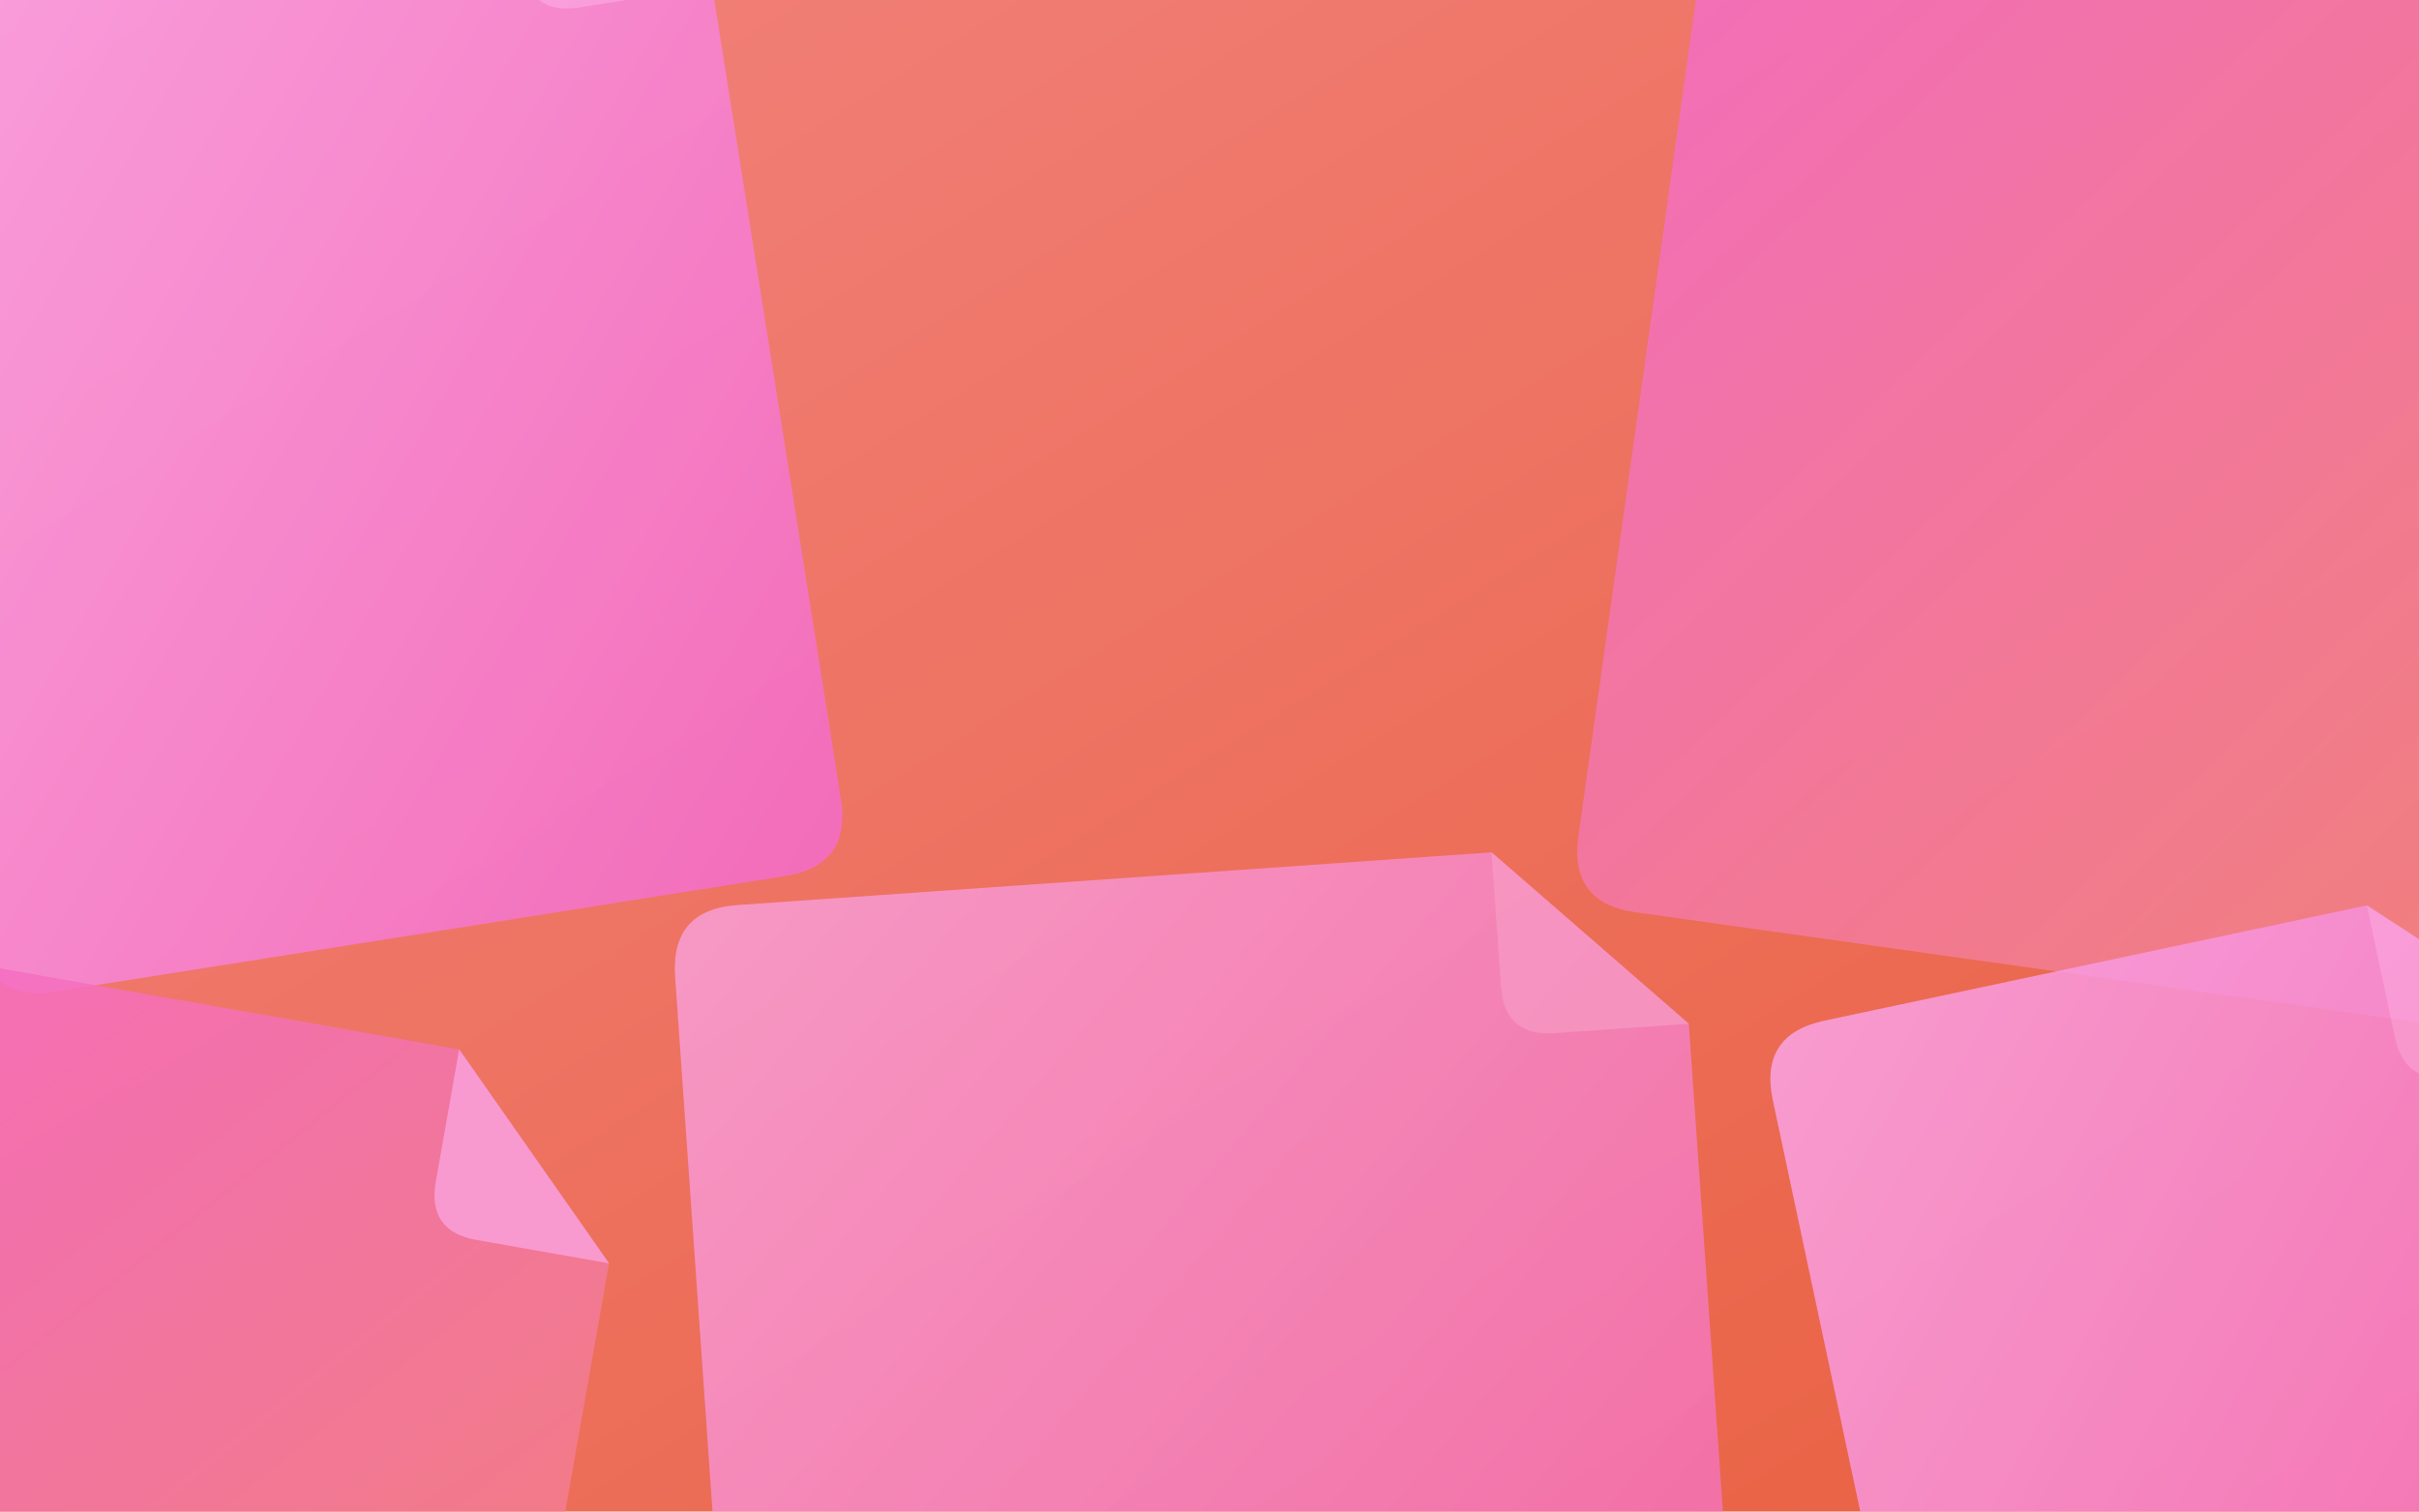
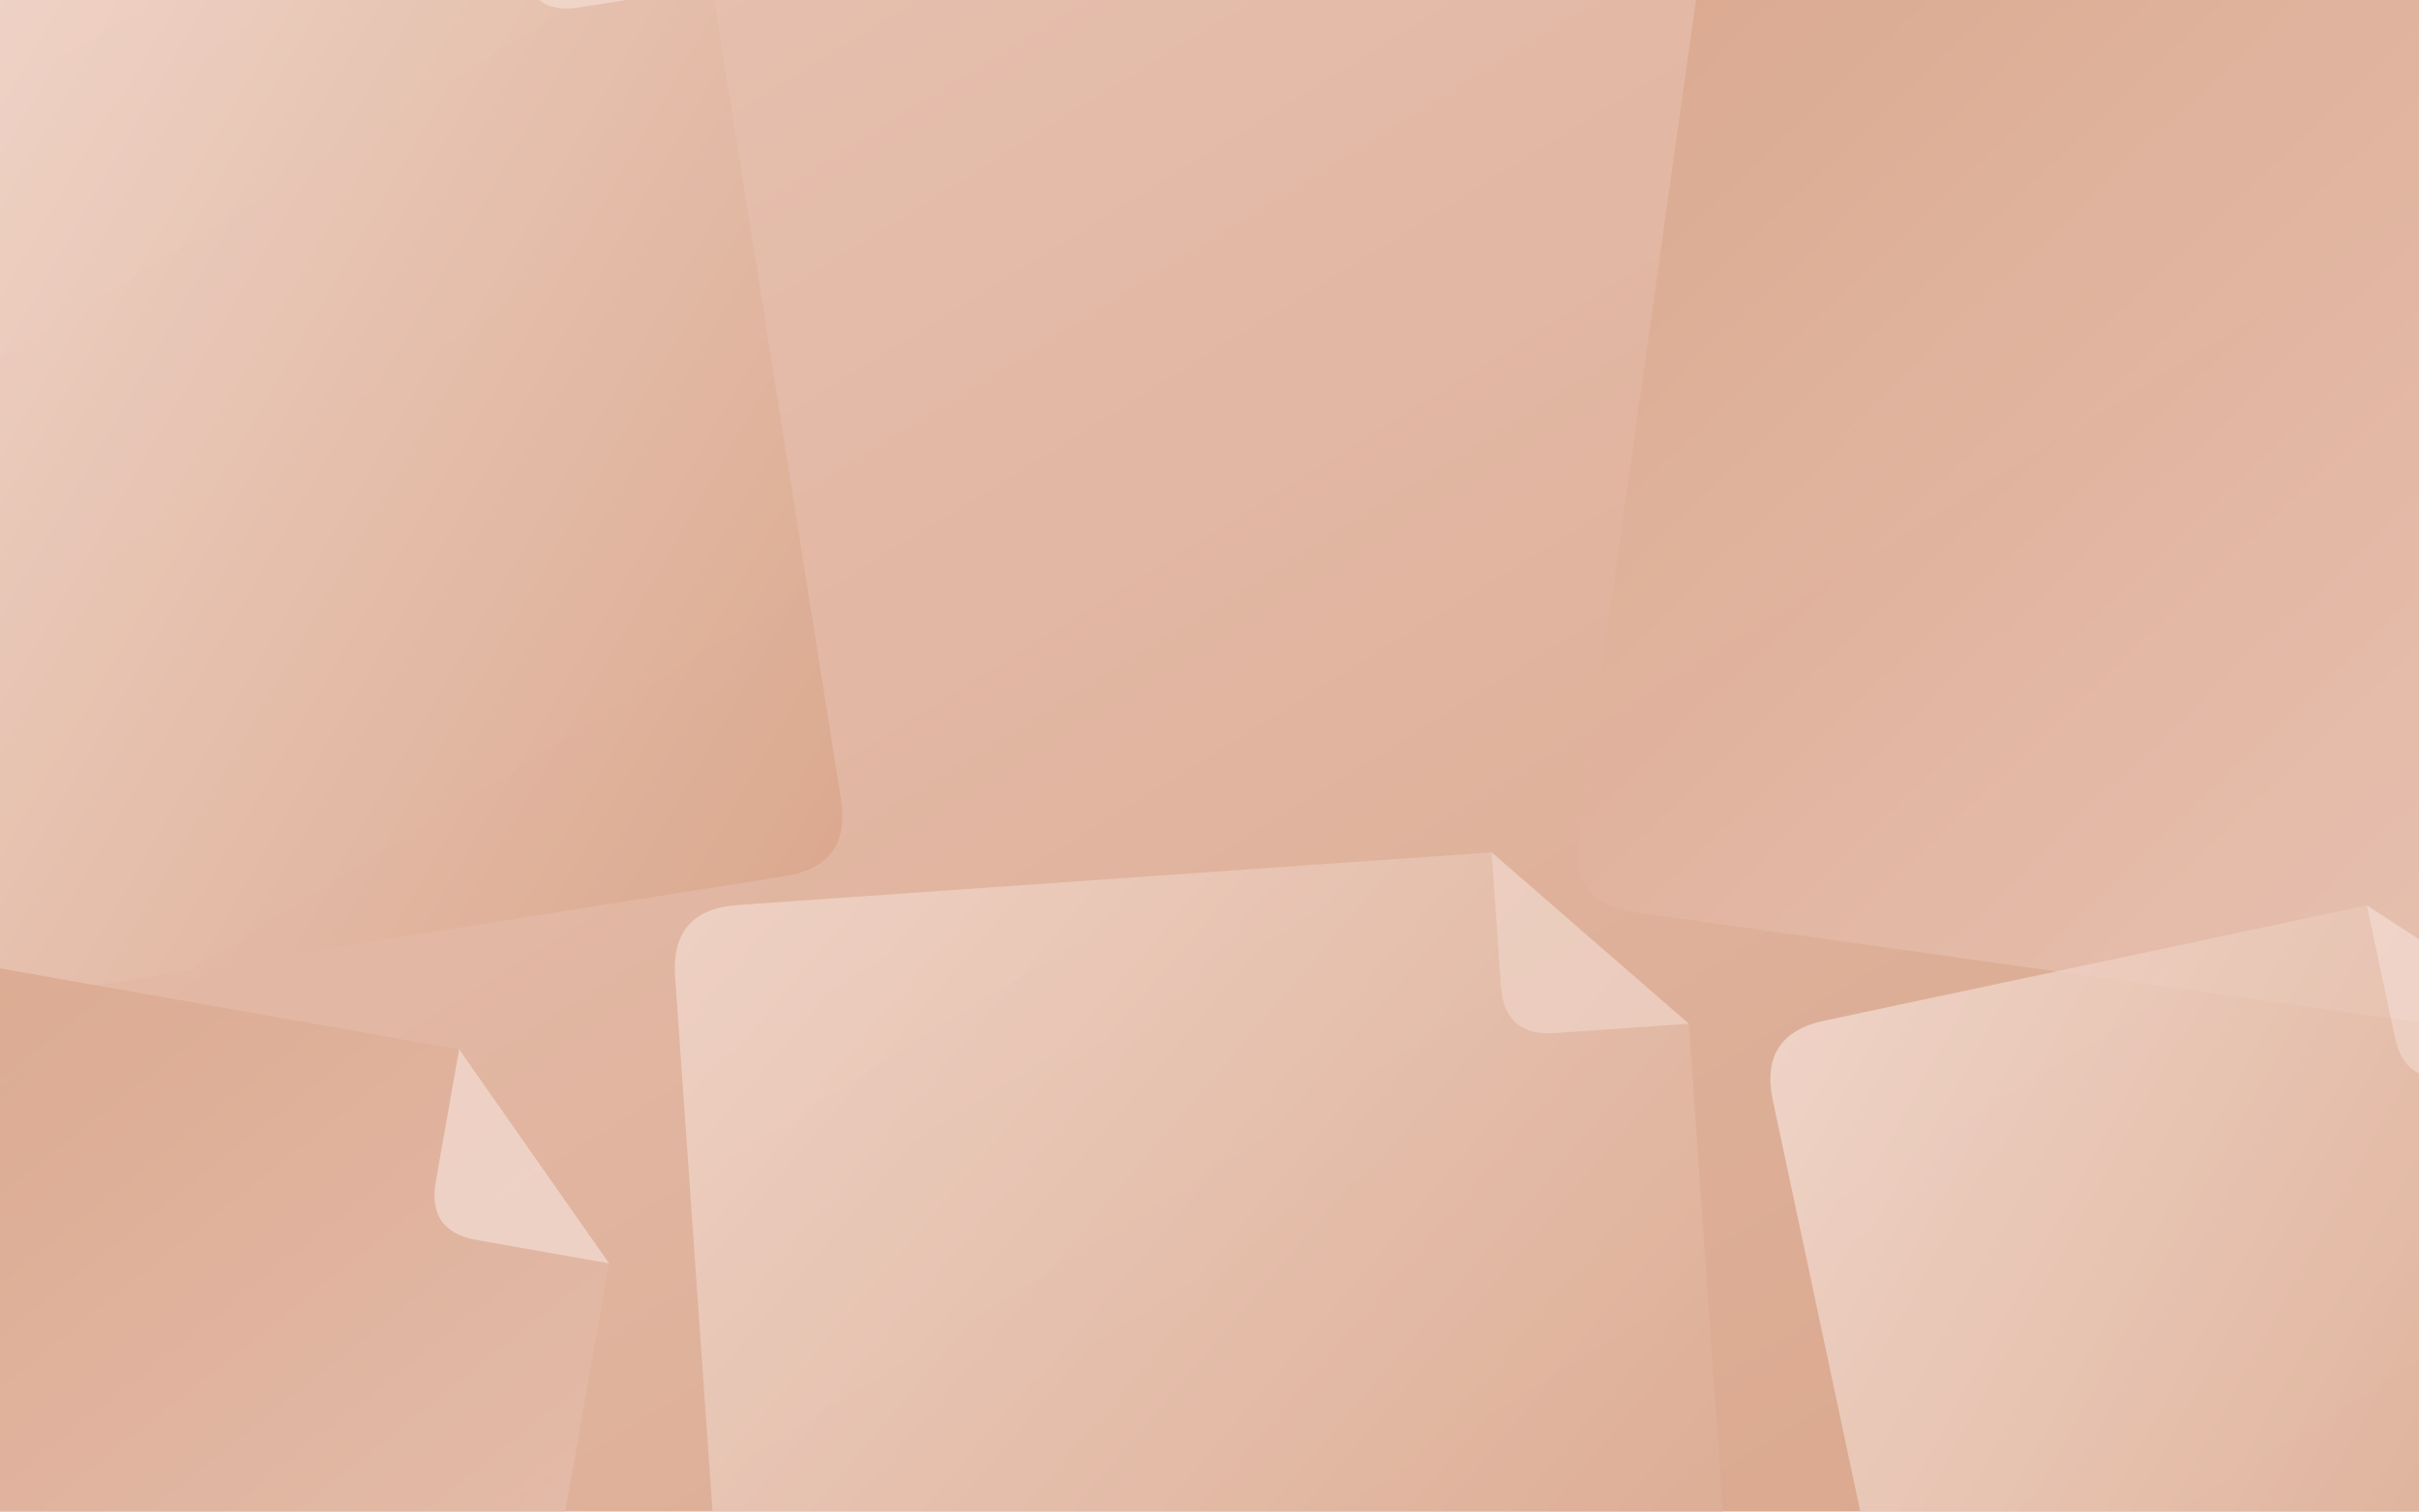
<svg xmlns="http://www.w3.org/2000/svg" viewBox="0 0 1440 900" preserveAspectRatio="xMidYMid slice">
  <defs>
    <linearGradient id="bg" x1="0" y1="0" x2="1" y2="1">
-       <stop offset="0" stop-color="#F2837F" />
-       <stop offset="1" stop-color="#E9603F" />
+       <stop offset="0" stop-color="#E8C3B4" />
+       <stop offset="1" stop-color="#D9A68B" />
    </linearGradient>
    <linearGradient id="p" x1="0" y1="0" x2="1" y2="1">
-       <stop offset="0" stop-color="#FBA8EE" />
-       <stop offset="1" stop-color="#F46BC8" />
+       <stop offset="0" stop-color="#F3DCD2" />
+       <stop offset="1" stop-color="#D9A68B" />
    </linearGradient>
    <linearGradient id="q" x1="0" y1="0" x2="1" y2="1">
-       <stop offset="0" stop-color="#F46BC8" />
-       <stop offset="1" stop-color="#F2837F" />
+       <stop offset="0" stop-color="#D9A68B" />
+       <stop offset="1" stop-color="#E8C3B4" />
    </linearGradient>
  </defs>
  <rect width="1440" height="900" fill="url(#bg)" />
  <g transform="rotate(-9 200 240)" opacity="0.85">
    <path d="M-20 -80H350L460 30V520Q460 560 420 560H-20Q-60 560 -60 520V-40Q-60 -80 -20 -80Z" fill="url(#p)" />
-     <path d="M350 -80V0Q350 30 380 30H460Z" fill="#FBA8EE" opacity=".85" />
+     <path d="M350 -80V0Q350 30 380 30H460Z" fill="#F3DCD2" opacity=".85" />
  </g>
  <g transform="rotate(8 1260 230)" opacity="0.9">
    <path d="M1020 -120H1430L1540 -10V540Q1540 580 1500 580H1020Q980 580 980 540V-80Q980 -120 1020 -120Z" fill="url(#q)" />
-     <path d="M1430 -120V-40Q1430 -10 1460 -10H1540Z" fill="#FBA8EE" opacity=".85" />
+     <path d="M1430 -120V-40Q1430 -10 1460 -10H1540Z" fill="#F3DCD2" opacity=".85" />
  </g>
  <g transform="rotate(-4 720 830)" opacity="0.7">
    <path d="M460 520H910L1020 630V1100Q1020 1140 980 1140H460Q420 1140 420 1100V560Q420 520 460 520Z" fill="url(#p)" />
-     <path d="M910 520V600Q910 630 940 630H1020Z" fill="#FBA8EE" opacity=".85" />
+     <path d="M910 520V600Q910 630 940 630H1020Z" fill="#F3DCD2" opacity=".85" />
  </g>
  <g transform="rotate(-12 1340 840)" opacity="0.8">
    <path d="M1140 560H1470L1580 670V1080Q1580 1120 1540 1120H1140Q1100 1120 1100 1080V600Q1100 560 1140 560Z" fill="url(#p)" />
-     <path d="M1470 560V640Q1470 670 1500 670H1580Z" fill="#FBA8EE" opacity=".85" />
+     <path d="M1470 560V640Q1470 670 1500 670H1580Z" fill="#F3DCD2" opacity=".85" />
  </g>
  <g transform="rotate(10 110 860)" opacity="0.85">
    <path d="M-80 600H230L340 710V1080Q340 1120 300 1120H-80Q-120 1120 -120 1080V640Q-120 600 -80 600Z" fill="url(#q)" />
-     <path d="M230 600V680Q230 710 260 710H340Z" fill="#FBA8EE" opacity=".85" />
+     <path d="M230 600V680Q230 710 260 710H340Z" fill="#F3DCD2" opacity=".85" />
  </g>
</svg>
